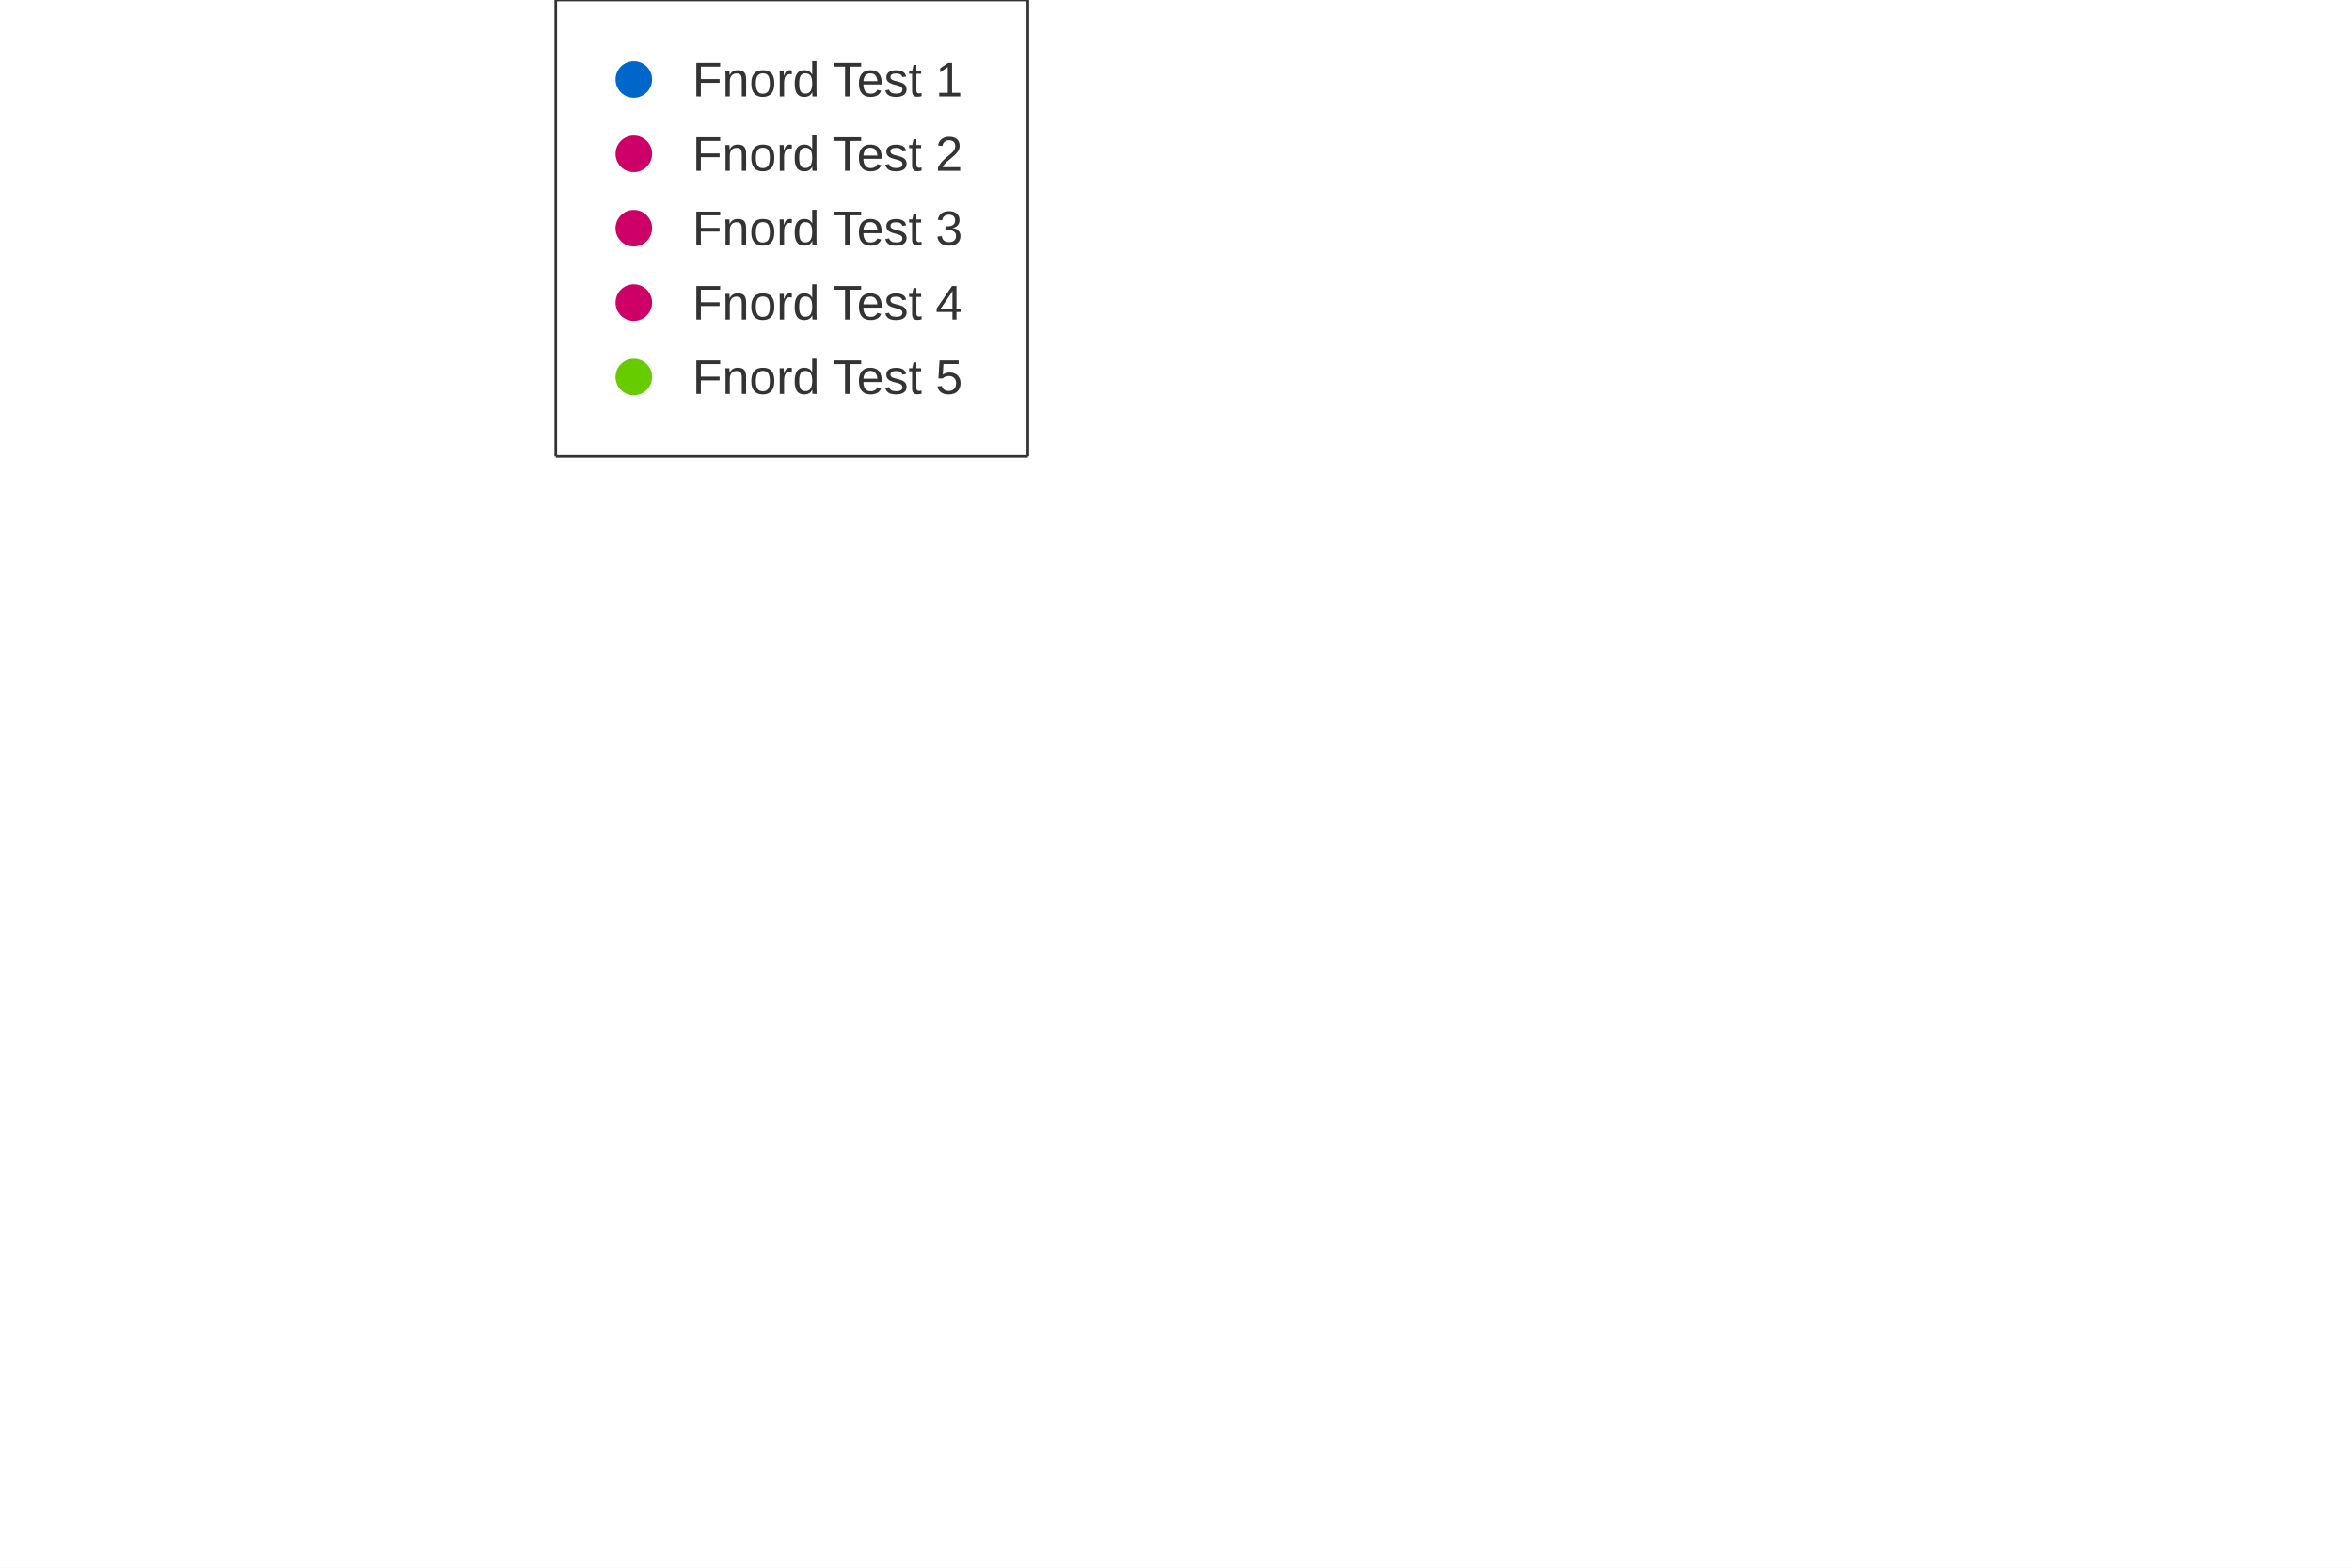
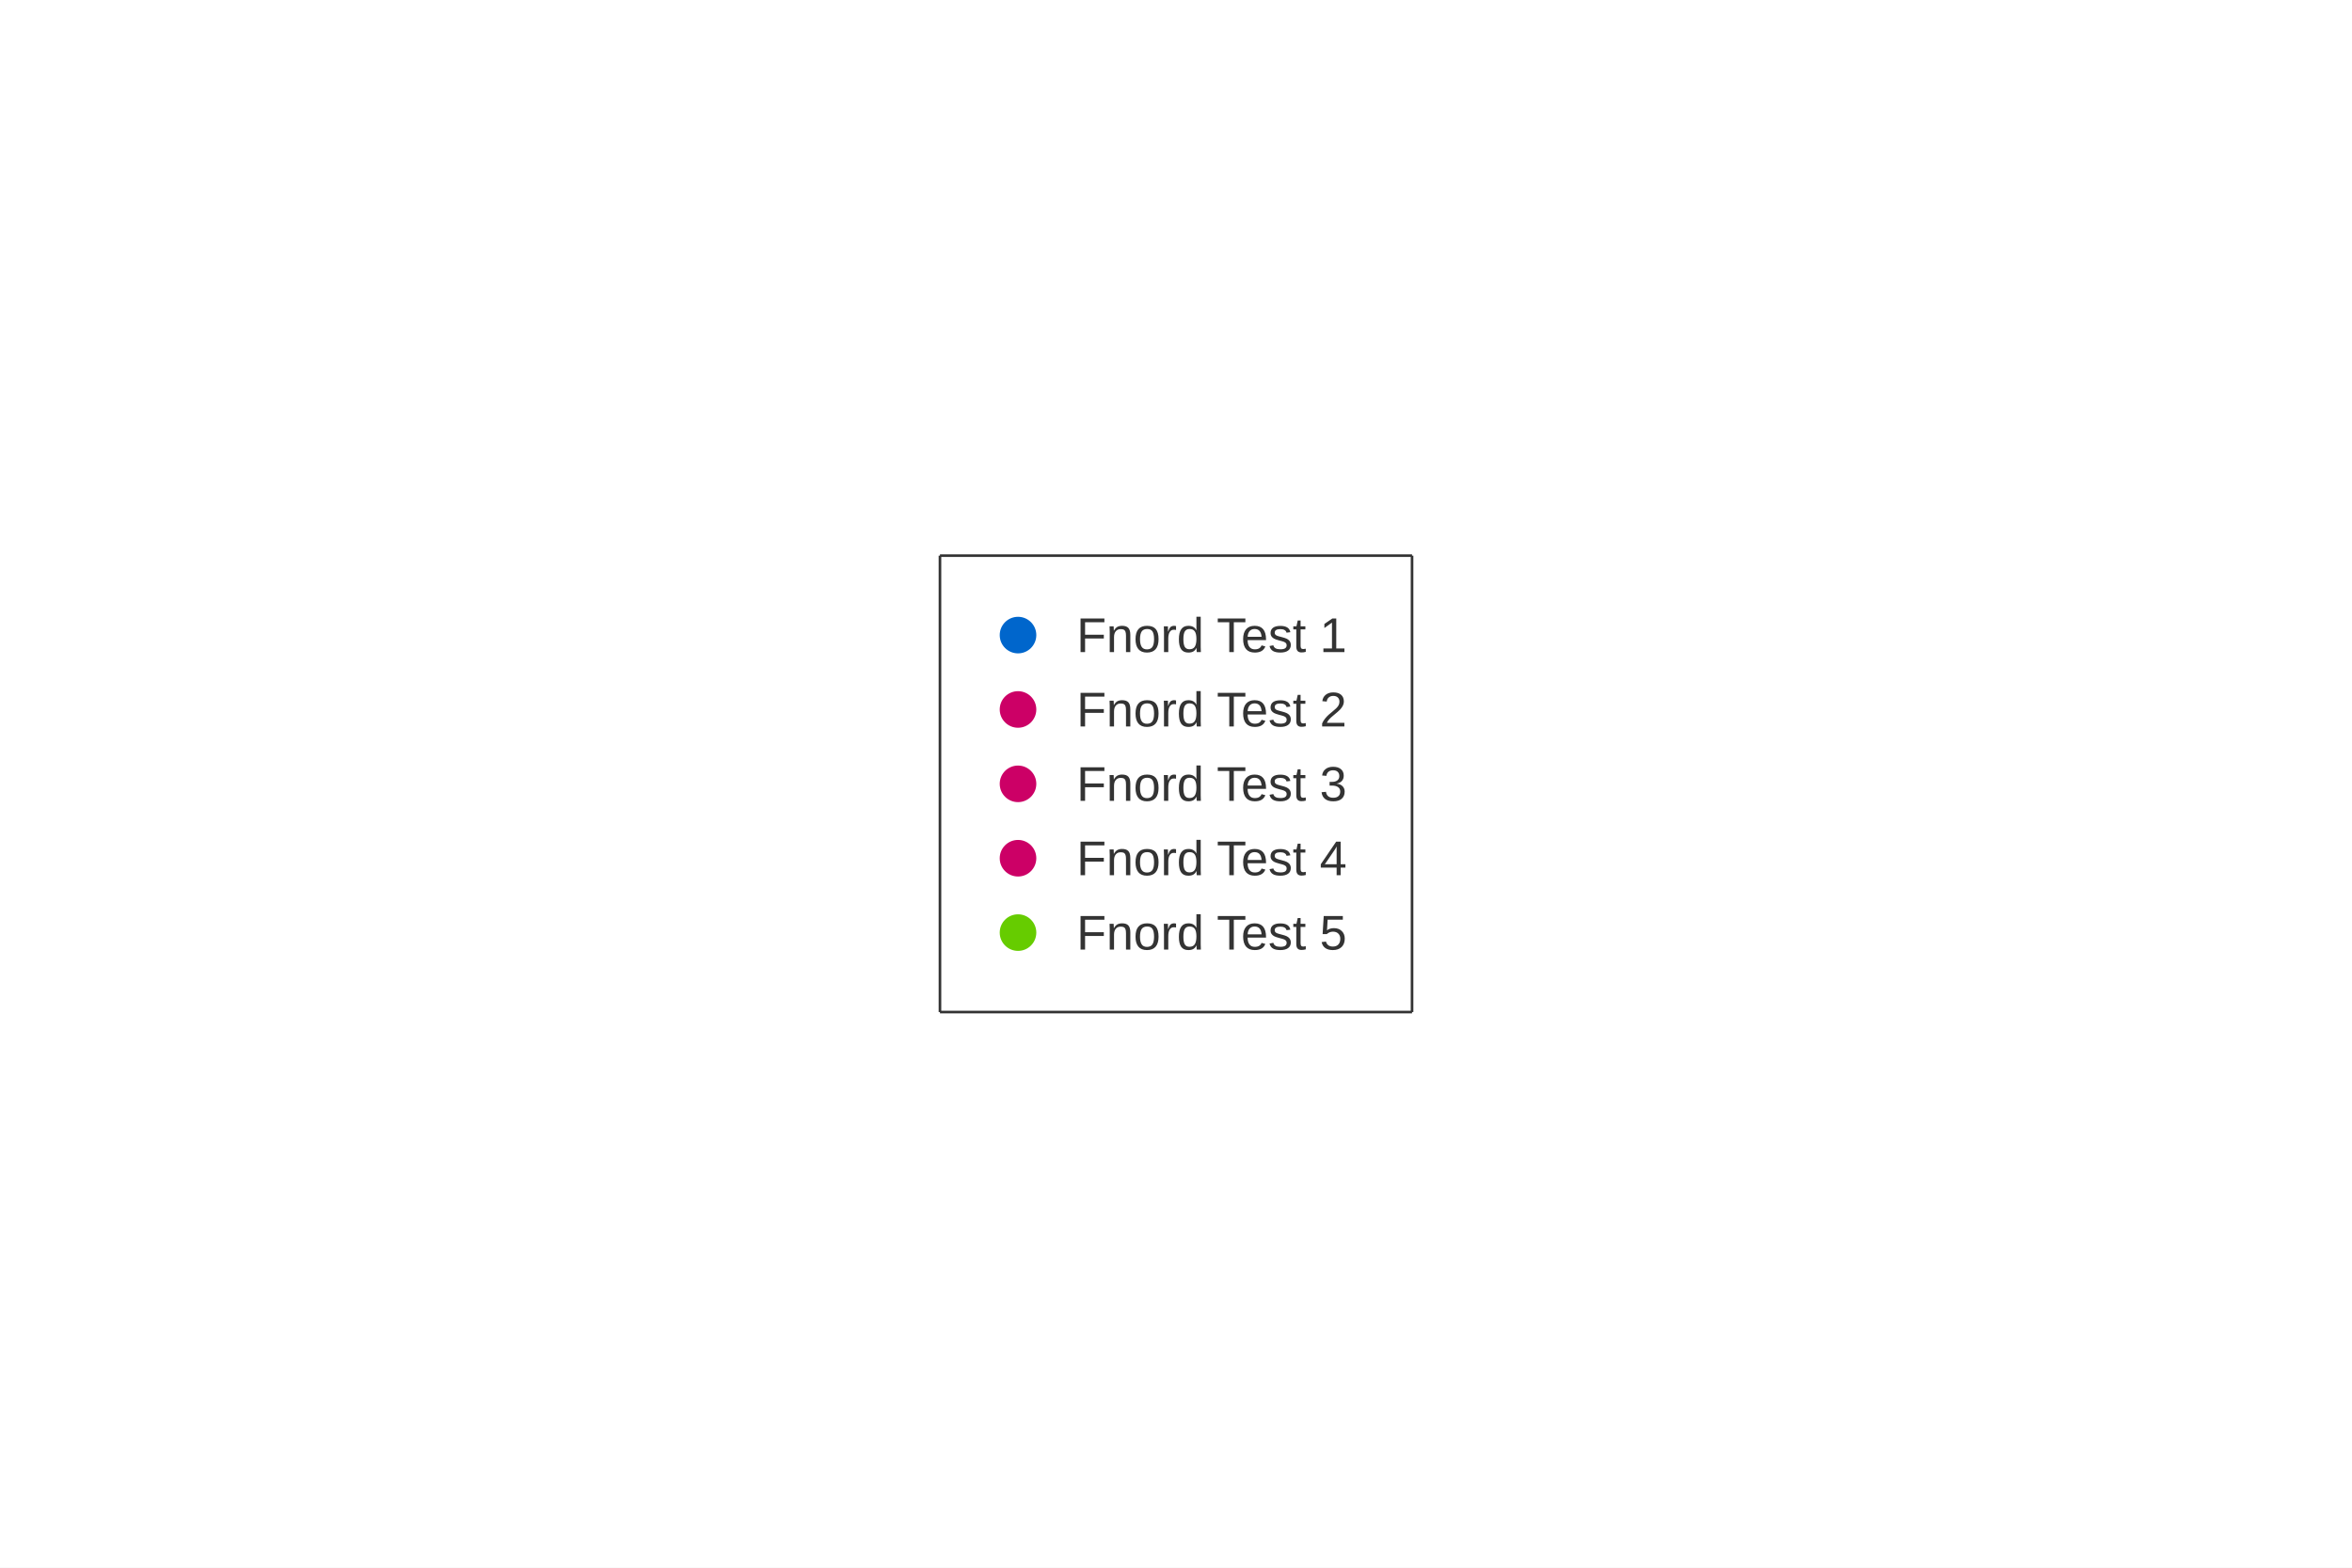
<svg xmlns="http://www.w3.org/2000/svg" width="900" height="600" viewBox="0 0 900 600">
  <rect width="900" height="600" fill="#ffffff" />
-   <path stroke-width="1" stroke="#333333" fill="none" d="M212.656 0 L393.295 0 " />
-   <path stroke-width="1" stroke="#333333" fill="none" d="M393.295 0 L393.295 174.689 " />
-   <path stroke-width="1" stroke="#333333" fill="none" d="M212.656 174.689 L393.295 174.689 " />
-   <path stroke-width="1" stroke="#333333" fill="none" d="M212.656 0 L212.656 174.689 " />
-   <text x="264.922" y="36.911" fill="#333333" font-size="18.667" font-family="Arial,Helvetica,'Helvetica Neue',sans-serif">Fnord Test 1</text>
-   <path fill="#0066cc" d="M249.522 30.411 M235.522 30.411 a7 7 0 1 0 14 0 a7 7 0 1 0 -14 0 " />
-   <text x="264.922" y="65.378" fill="#333333" font-size="18.667" font-family="Arial,Helvetica,'Helvetica Neue',sans-serif">Fnord Test 2</text>
-   <path fill="#cc0066" d="M249.522 58.878 M235.522 58.878 a7 7 0 1 0 14 0 a7 7 0 1 0 -14 0 " />
-   <text x="264.922" y="93.844" fill="#333333" font-size="18.667" font-family="Arial,Helvetica,'Helvetica Neue',sans-serif">Fnord Test 3</text>
-   <path fill="#cc0066" d="M249.522 87.344 M235.522 87.344 a7 7 0 1 0 14 0 a7 7 0 1 0 -14 0 " />
-   <text x="264.922" y="122.311" fill="#333333" font-size="18.667" font-family="Arial,Helvetica,'Helvetica Neue',sans-serif">Fnord Test 4</text>
-   <path fill="#cc0066" d="M249.522 115.811 M235.522 115.811 a7 7 0 1 0 14 0 a7 7 0 1 0 -14 0 " />
-   <text x="264.922" y="150.778" fill="#333333" font-size="18.667" font-family="Arial,Helvetica,'Helvetica Neue',sans-serif">Fnord Test 5</text>
-   <path fill="#66cc00" d="M249.522 144.278 M235.522 144.278 a7 7 0 1 0 14 0 a7 7 0 1 0 -14 0 " />
+   <path stroke-width="1" stroke="#333333" fill="none" d="M359.68 212.656 L540.32 212.656 " />
+   <path stroke-width="1" stroke="#333333" fill="none" d="M540.32 212.656 L540.32 387.344 " />
+   <path stroke-width="1" stroke="#333333" fill="none" d="M359.68 387.344 L540.32 387.344 " />
+   <path stroke-width="1" stroke="#333333" fill="none" d="M359.68 212.656 L359.68 387.344 " />
+   <text x="411.947" y="249.567" fill="#333333" font-size="18.667" font-family="Arial,Helvetica,'Helvetica Neue',sans-serif">Fnord Test 1</text>
+   <path fill="#0066cc" d="M396.547 243.067 M382.547 243.067 a7 7 0 1 0 14 0 a7 7 0 1 0 -14 0 " />
+   <text x="411.947" y="278.033" fill="#333333" font-size="18.667" font-family="Arial,Helvetica,'Helvetica Neue',sans-serif">Fnord Test 2</text>
+   <path fill="#cc0066" d="M396.547 271.533 M382.547 271.533 a7 7 0 1 0 14 0 a7 7 0 1 0 -14 0 " />
+   <text x="411.947" y="306.5" fill="#333333" font-size="18.667" font-family="Arial,Helvetica,'Helvetica Neue',sans-serif">Fnord Test 3</text>
+   <path fill="#cc0066" d="M396.547 300 M382.547 300 a7 7 0 1 0 14 0 a7 7 0 1 0 -14 0 " />
+   <text x="411.947" y="334.967" fill="#333333" font-size="18.667" font-family="Arial,Helvetica,'Helvetica Neue',sans-serif">Fnord Test 4</text>
+   <path fill="#cc0066" d="M396.547 328.467 M382.547 328.467 a7 7 0 1 0 14 0 a7 7 0 1 0 -14 0 " />
+   <text x="411.947" y="363.433" fill="#333333" font-size="18.667" font-family="Arial,Helvetica,'Helvetica Neue',sans-serif">Fnord Test 5</text>
+   <path fill="#66cc00" d="M396.547 356.933 M382.547 356.933 a7 7 0 1 0 14 0 a7 7 0 1 0 -14 0 " />
</svg>
